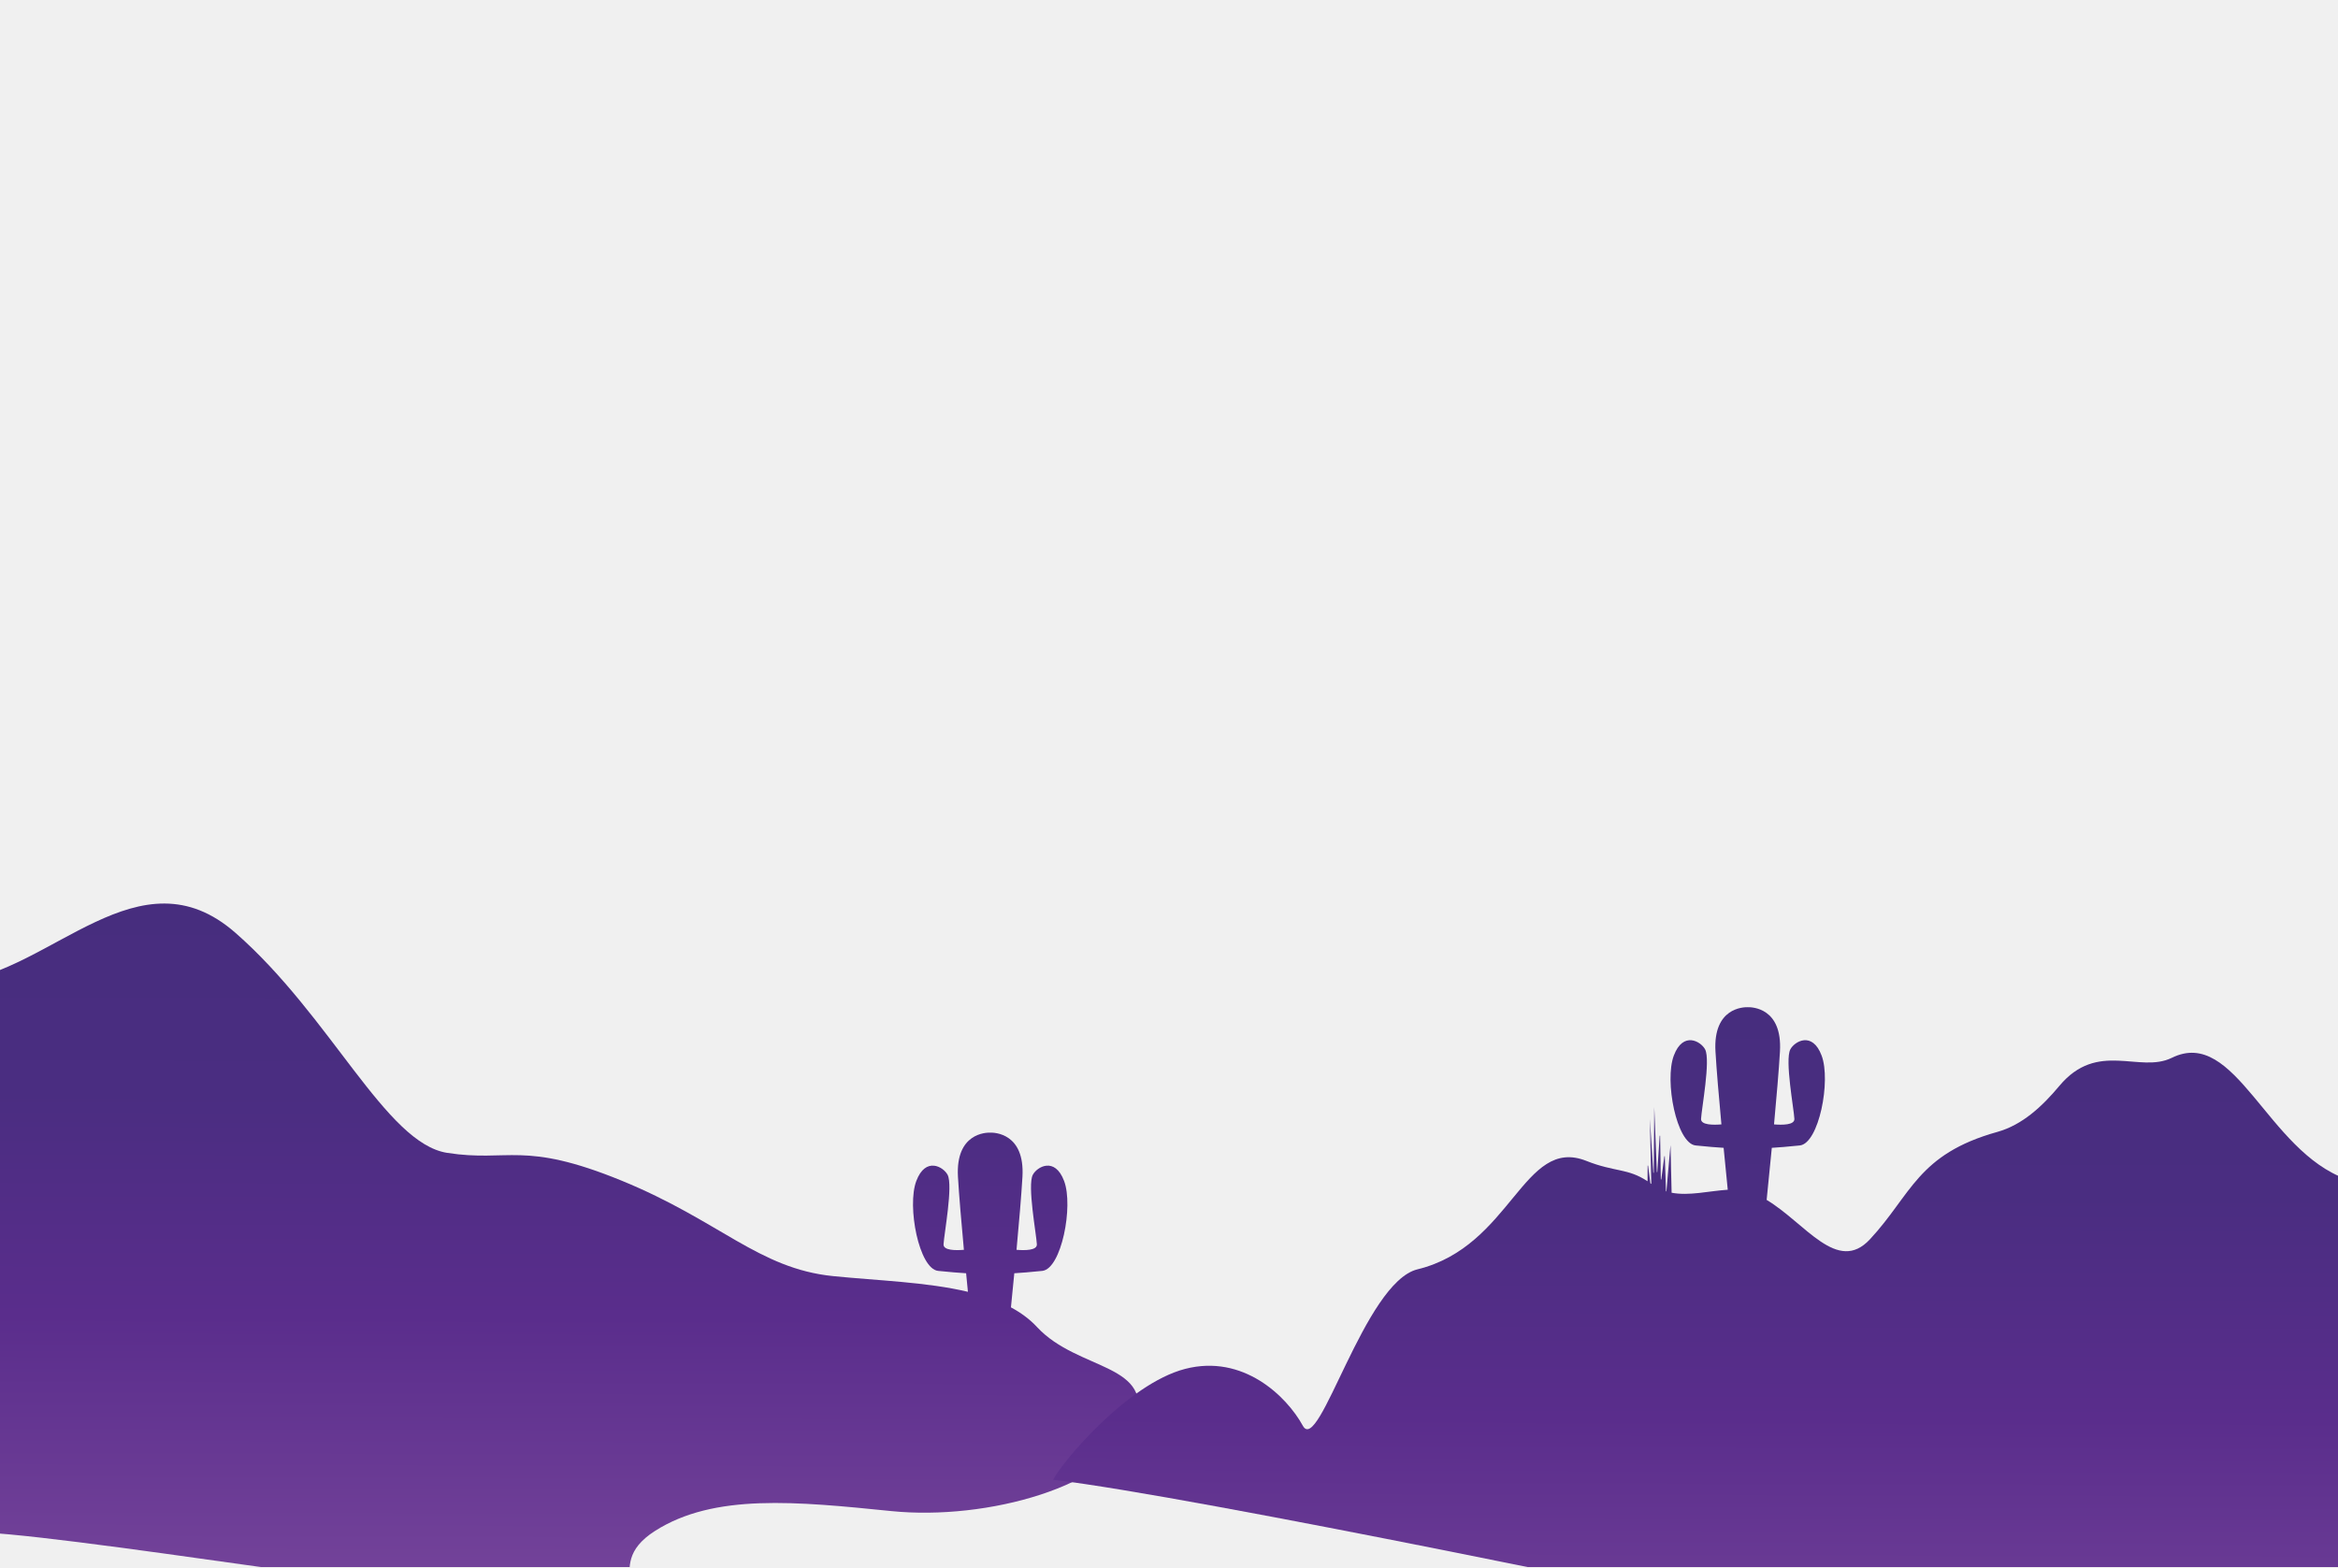
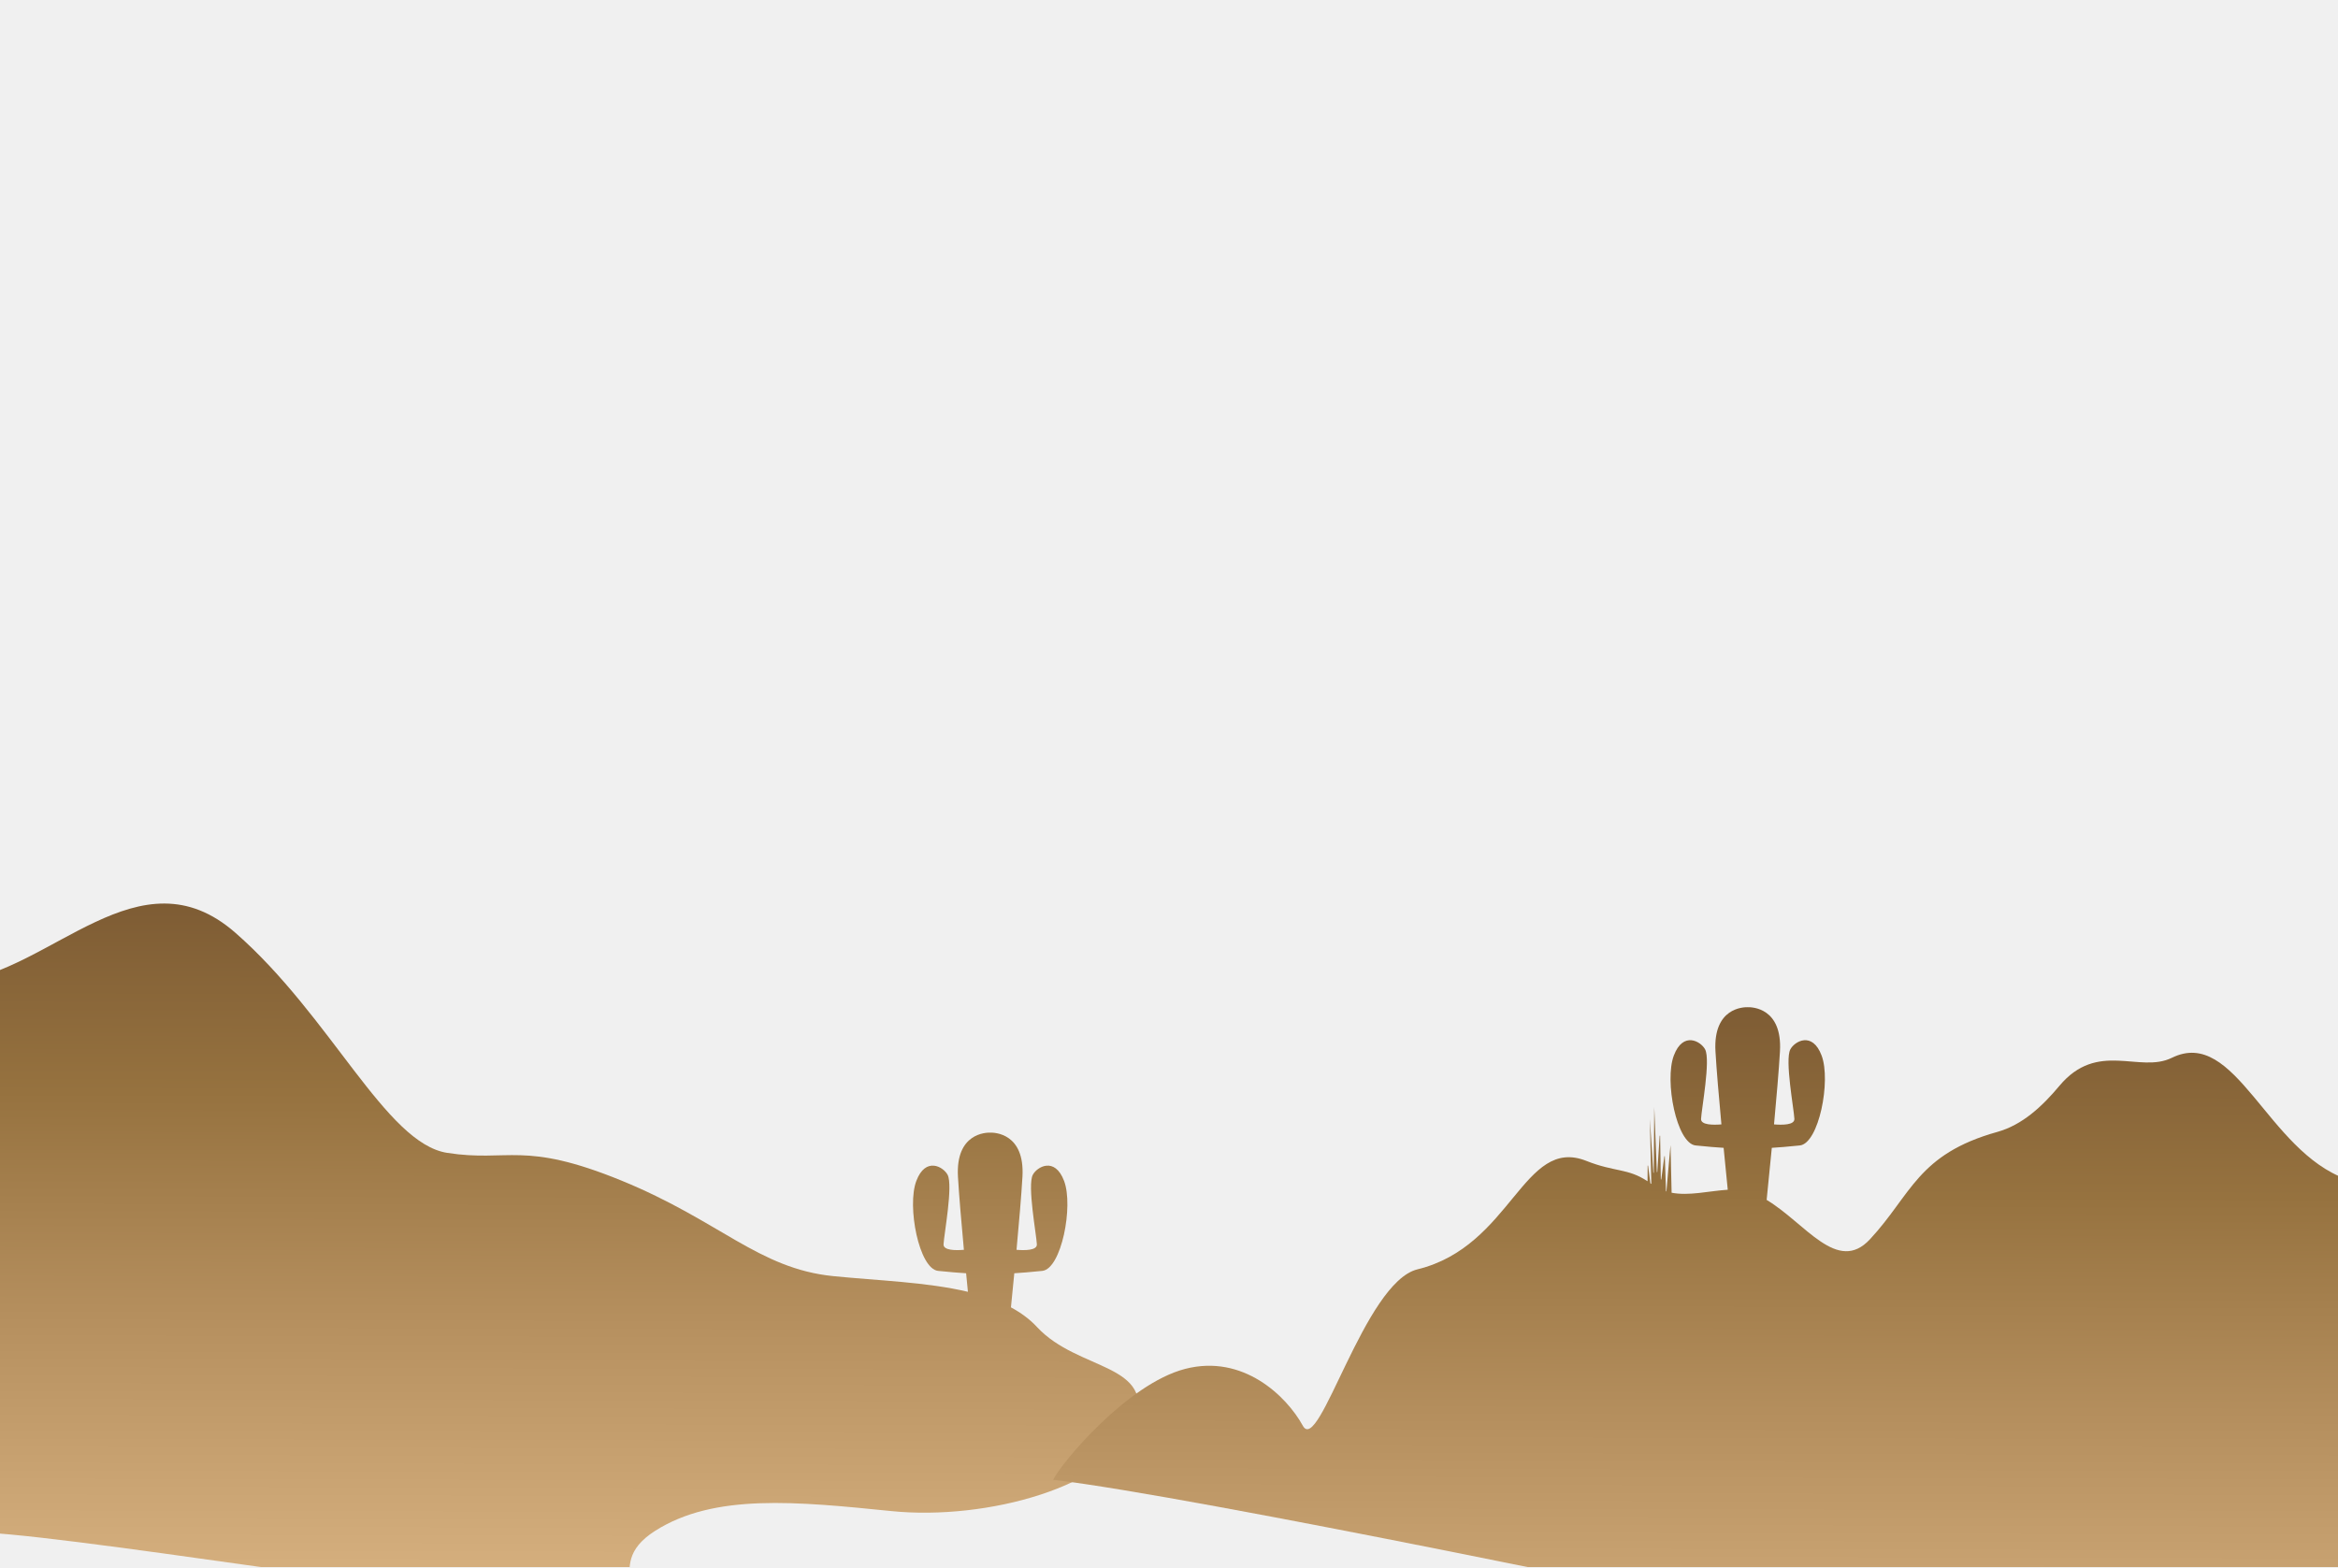
<svg xmlns="http://www.w3.org/2000/svg" width="2048" height="1373" viewBox="0 0 2048 1373" fill="none">
  <g clip-path="url(#clip0_11_43)">
    <g clip-path="url(#clip1_11_43)">
      <path fill-rule="evenodd" clip-rule="evenodd" d="M908.399 1162.69C901.978 1155.76 894.251 1150.12 885.551 1145.44C886.411 1136.85 887.429 1126.57 888.487 1115.56C893.834 1115.23 902.746 1114.58 913.029 1113.48C929.733 1111.68 940.442 1056.85 932.121 1034.73C923.966 1013.06 908.255 1022.4 904.676 1029.36C899.831 1038.77 907.808 1081.25 908.255 1090.21C908.529 1095.69 897.392 1095.6 890.43 1095.02C892.629 1071.25 894.705 1047.03 895.625 1031.15C897.853 992.717 870.958 992.253 867.381 992.359C863.81 992.253 836.912 992.717 839.14 1031.15C840.063 1047.03 842.139 1071.25 844.337 1095.02C837.376 1095.6 826.238 1095.69 826.512 1090.21C826.96 1081.25 834.934 1038.77 830.092 1029.36C826.512 1022.4 810.802 1013.06 802.646 1034.73C794.323 1056.85 805.032 1111.68 821.739 1113.48C832.022 1114.58 840.934 1115.23 846.281 1115.56C846.823 1121.21 847.355 1126.67 847.86 1131.81C811.735 1123.22 768.66 1122 729.764 1118.06C664.441 1111.46 630.674 1069.67 544.399 1034.38C458.121 999.091 445.632 1018.49 391.747 1010.09C337.857 1001.68 290.095 890.597 206.089 817.166C122.085 743.735 45.434 851.095 -38.958 860.269C-123.355 869.443 -142.268 920.659 -186.644 942.738L-242.165 1379.86C-242.165 1379.86 -95.025 1344.57 -29.177 1342.37C36.67 1340.18 409.029 1404.4 499.655 1404.71C590.286 1405.02 521.855 1374.49 573.688 1341.36C625.515 1308.23 697.596 1315.52 780.946 1323.95C864.29 1332.38 974.863 1302.24 993.955 1248.09C1013.04 1193.94 944.594 1201.77 908.399 1162.69Z" fill="url(#paint0_linear_11_43)" />
      <path fill-rule="evenodd" clip-rule="evenodd" d="M2180.26 1135.44C2173.46 1076.9 2125.37 1057.67 2055.61 1033.18C1985.85 1008.67 1958.28 899.337 1902.51 926.77C1874.02 940.787 1837.46 911.243 1803.89 951.438C1788.78 969.52 1771.37 985.649 1749.62 991.719C1679.53 1011.27 1674.44 1046.65 1637.97 1085.84C1609.43 1116.51 1581.45 1071.61 1547.51 1051.29C1548.49 1041.68 1550.2 1024.77 1552.04 1005.67C1557.38 1005.33 1566.3 1004.69 1576.58 1003.58C1593.28 1001.79 1603.99 946.96 1595.67 924.838C1587.52 903.163 1571.81 912.508 1568.23 919.468C1563.38 928.881 1571.36 971.36 1571.81 980.317C1572.08 985.795 1560.94 985.708 1553.98 985.125C1556.18 961.358 1558.25 937.135 1559.17 921.259C1561.4 882.823 1534.51 882.359 1530.93 882.465C1527.36 882.359 1500.46 882.823 1502.69 921.259C1503.61 937.135 1505.69 961.358 1507.89 985.125C1500.93 985.708 1489.79 985.795 1490.06 980.317C1490.51 971.36 1498.48 928.881 1493.64 919.468C1490.06 912.508 1474.35 903.163 1466.2 924.838C1457.88 946.96 1468.58 1001.79 1485.29 1003.58C1495.57 1004.69 1504.48 1005.33 1509.83 1005.67C1511.19 1019.79 1512.48 1032.71 1513.45 1042.39C1496.59 1043.5 1479.71 1047.93 1464.27 1045.01C1463.91 1030.09 1463.31 1004.14 1463.31 1003.45C1463.31 1002.65 1460.64 1033.3 1459.74 1043.7L1459.56 1043.85L1459.48 1043.83L1459.33 1043.68L1458.32 1013.14C1458.31 1012.89 1457.95 1012.87 1457.91 1013.12L1455.23 1033.28C1455.19 1033.53 1454.83 1033.51 1454.82 1033.25L1454.22 995.213C1454.21 994.953 1453.83 994.945 1453.81 995.205L1451.74 1026.82C1451.72 1027.08 1451.34 1027.07 1451.33 1026.81L1449.07 969.932L1448.63 1027.39C1448.63 1027.66 1448.24 1027.67 1448.23 1027.41L1445.22 980.298L1446.5 1037.31C1446.22 1037.09 1445.95 1036.92 1445.66 1036.71L1443.67 1021.38C1443.64 1021.13 1443.27 1021.15 1443.27 1021.4C1443.25 1024.49 1443.21 1029.62 1443.18 1034.96C1425.78 1023.37 1414.66 1027.07 1389.58 1017.11C1334.28 995.148 1324.45 1091.88 1241.67 1112.12C1195.03 1123.53 1155.54 1275.23 1141.26 1249.19C1126.99 1223.16 1088.88 1186.2 1038.13 1199.35C987.387 1212.5 929.852 1281.61 922.506 1296.5C1045.4 1310.72 1514.97 1409.31 1514.97 1409.31L1962.93 1493.83L2248.33 1386.1C2248.33 1386.1 2187.06 1193.98 2180.26 1135.44Z" fill="url(#paint1_linear_11_43)" />
    </g>
  </g>
  <defs>
    <linearGradient id="paint0_linear_11_43" x1="377.29" y1="1404.4" x2="378.869" y2="792.237" gradientUnits="userSpaceOnUse">
-       <stop stop-color="#76459B" />
-       <stop offset="0.41" stop-color="#5A2D8C" />
-       <stop offset="0.73" stop-color="#4A2D81" />
-       <stop offset="1" stop-color="#472D7E" />
+       <stop stop-color="#D9B382" />
+       <stop offset="0.41" stop-color="#B58F5E" />
+       <stop offset="0.73" stop-color="#96723F" />
+       <stop offset="1" stop-color="#7E5C34" />
    </linearGradient>
    <linearGradient id="paint1_linear_11_43" x1="1585.03" y1="1492.86" x2="1586.6" y2="882.598" gradientUnits="userSpaceOnUse">
-       <stop stop-color="#76459B" />
-       <stop offset="0.41" stop-color="#5A2D8C" />
-       <stop offset="0.73" stop-color="#4A2D81" />
-       <stop offset="1" stop-color="#472D7E" />
+       <stop stop-color="#D9B382" />
+       <stop offset="0.41" stop-color="#B58F5E" />
+       <stop offset="0.73" stop-color="#96723F" />
+       <stop offset="1" stop-color="#7E5C34" />
    </linearGradient>
    <clipPath id="clip0_11_43">
      <rect width="2048" height="1373" fill="white" />
    </clipPath>
    <clipPath id="clip1_11_43">
      <rect width="2049" height="1373" fill="white" />
    </clipPath>
  </defs>
</svg>
